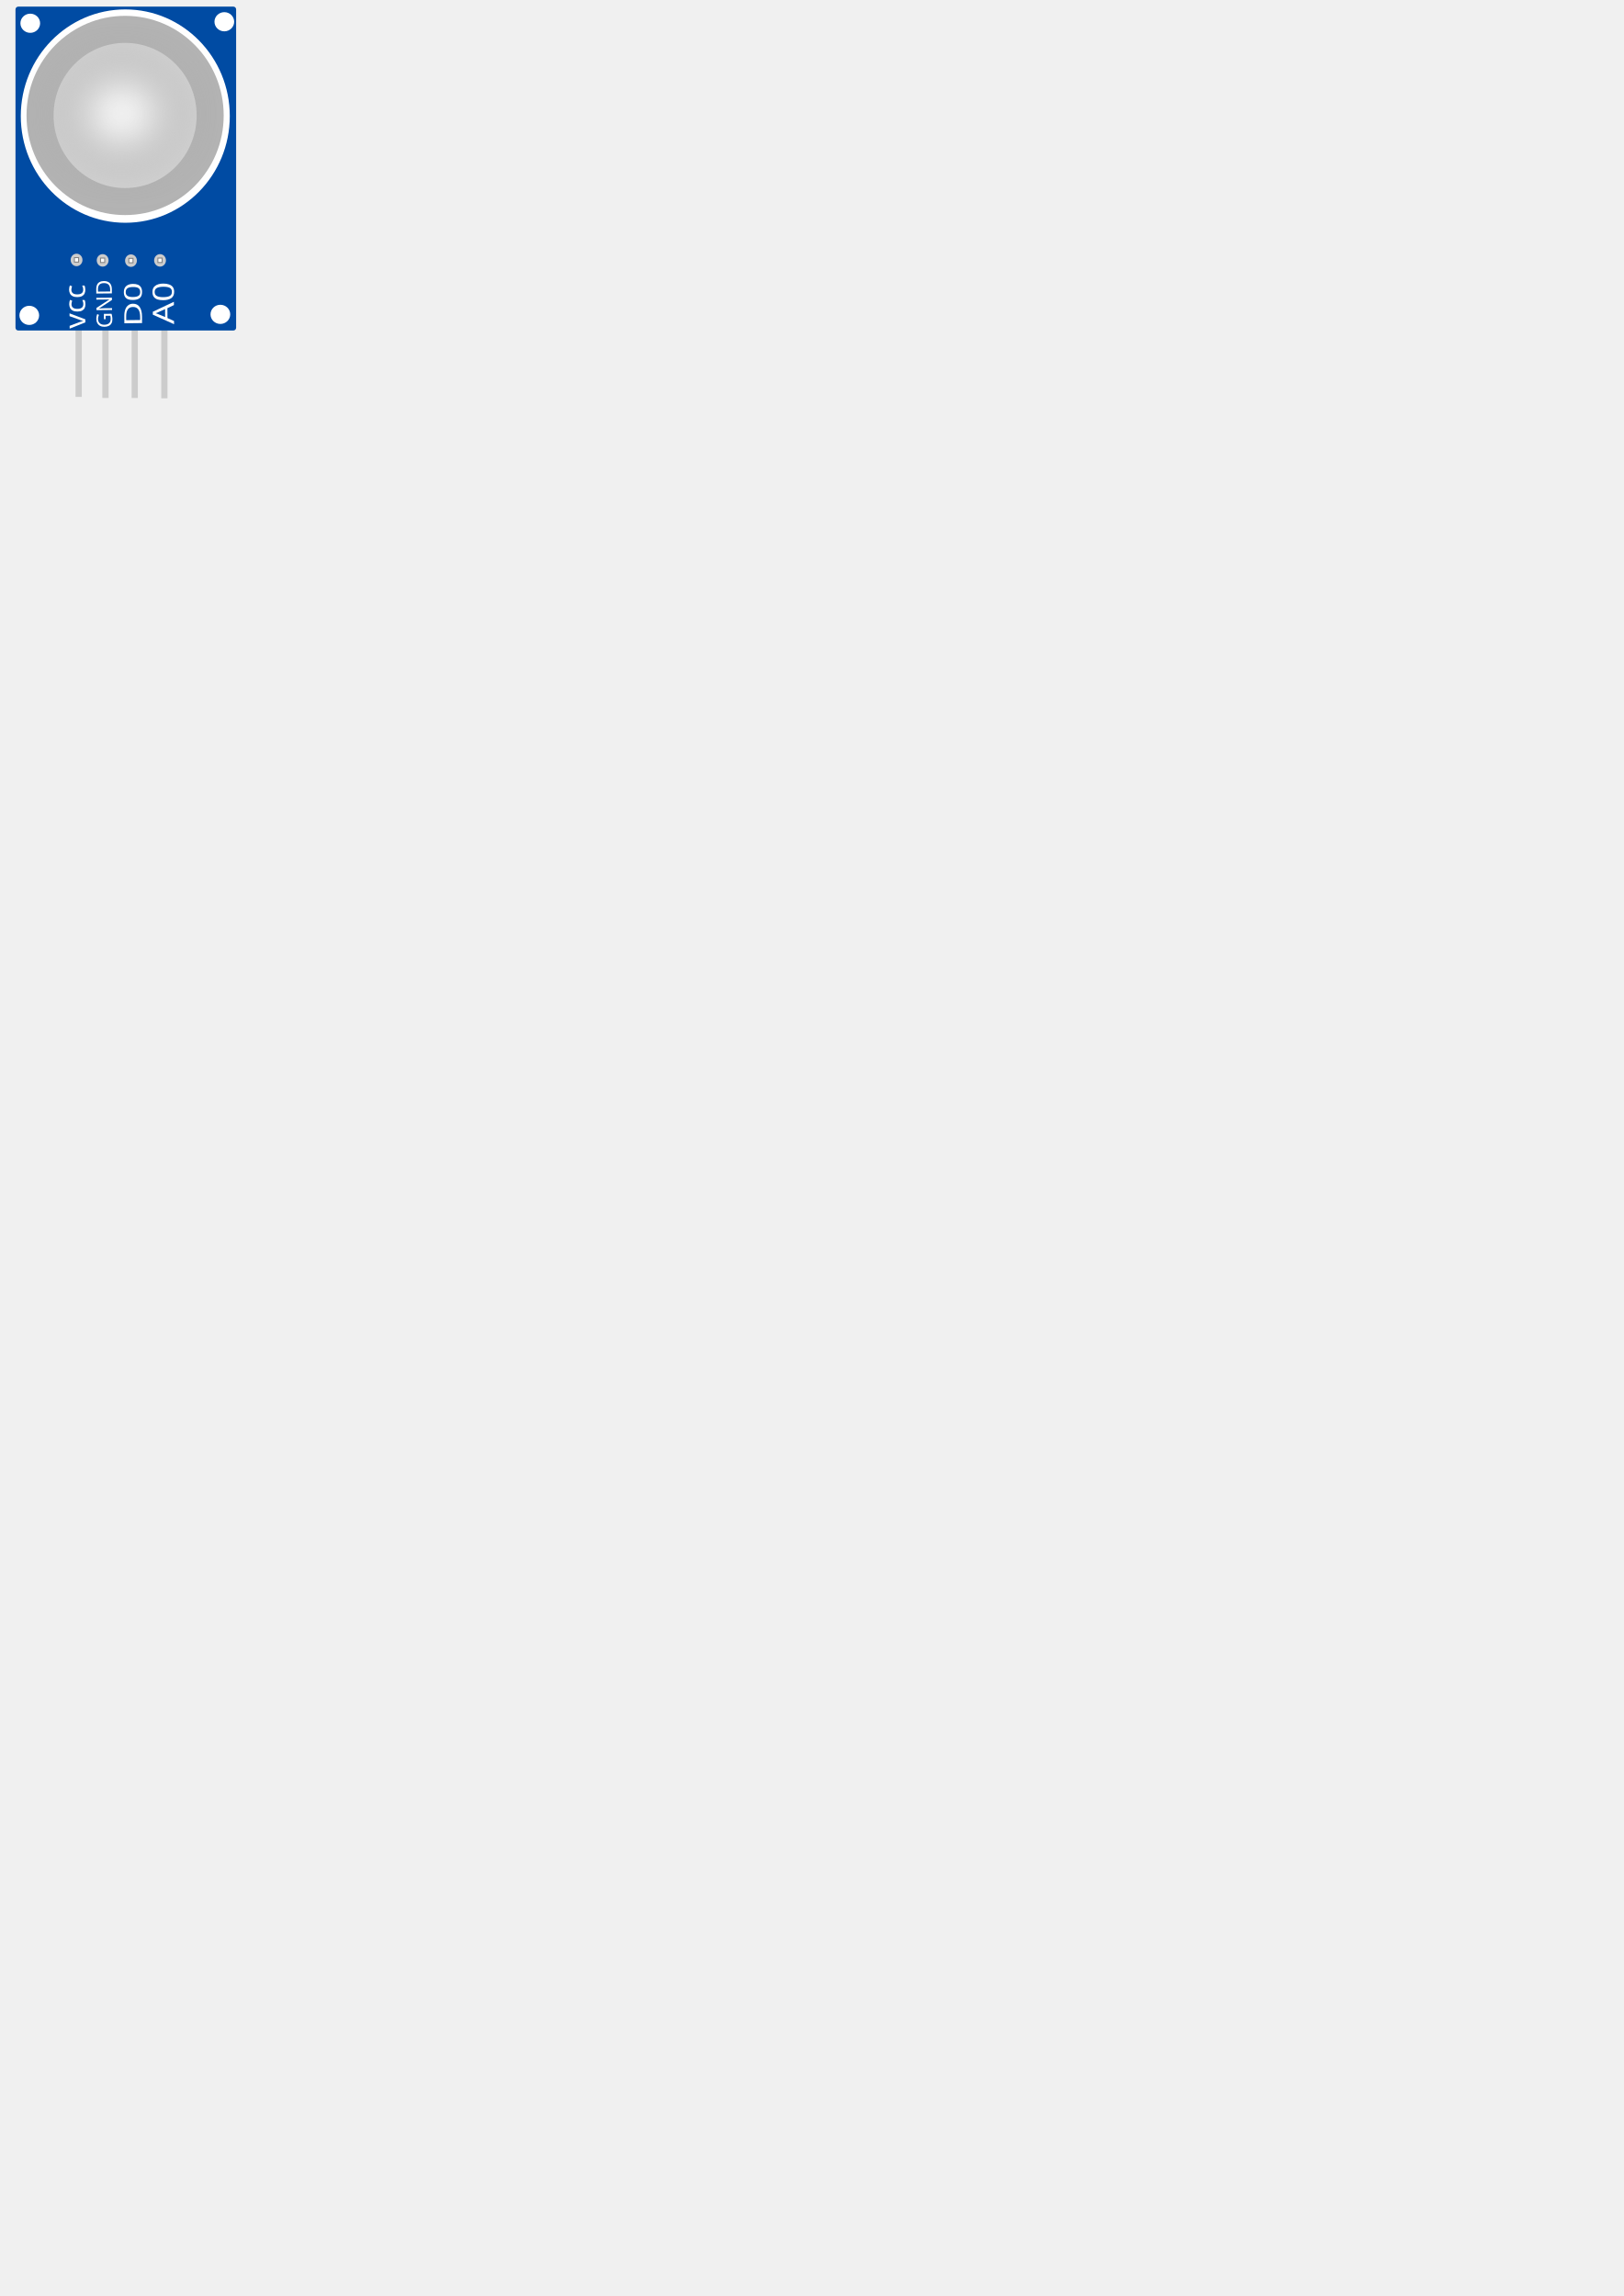
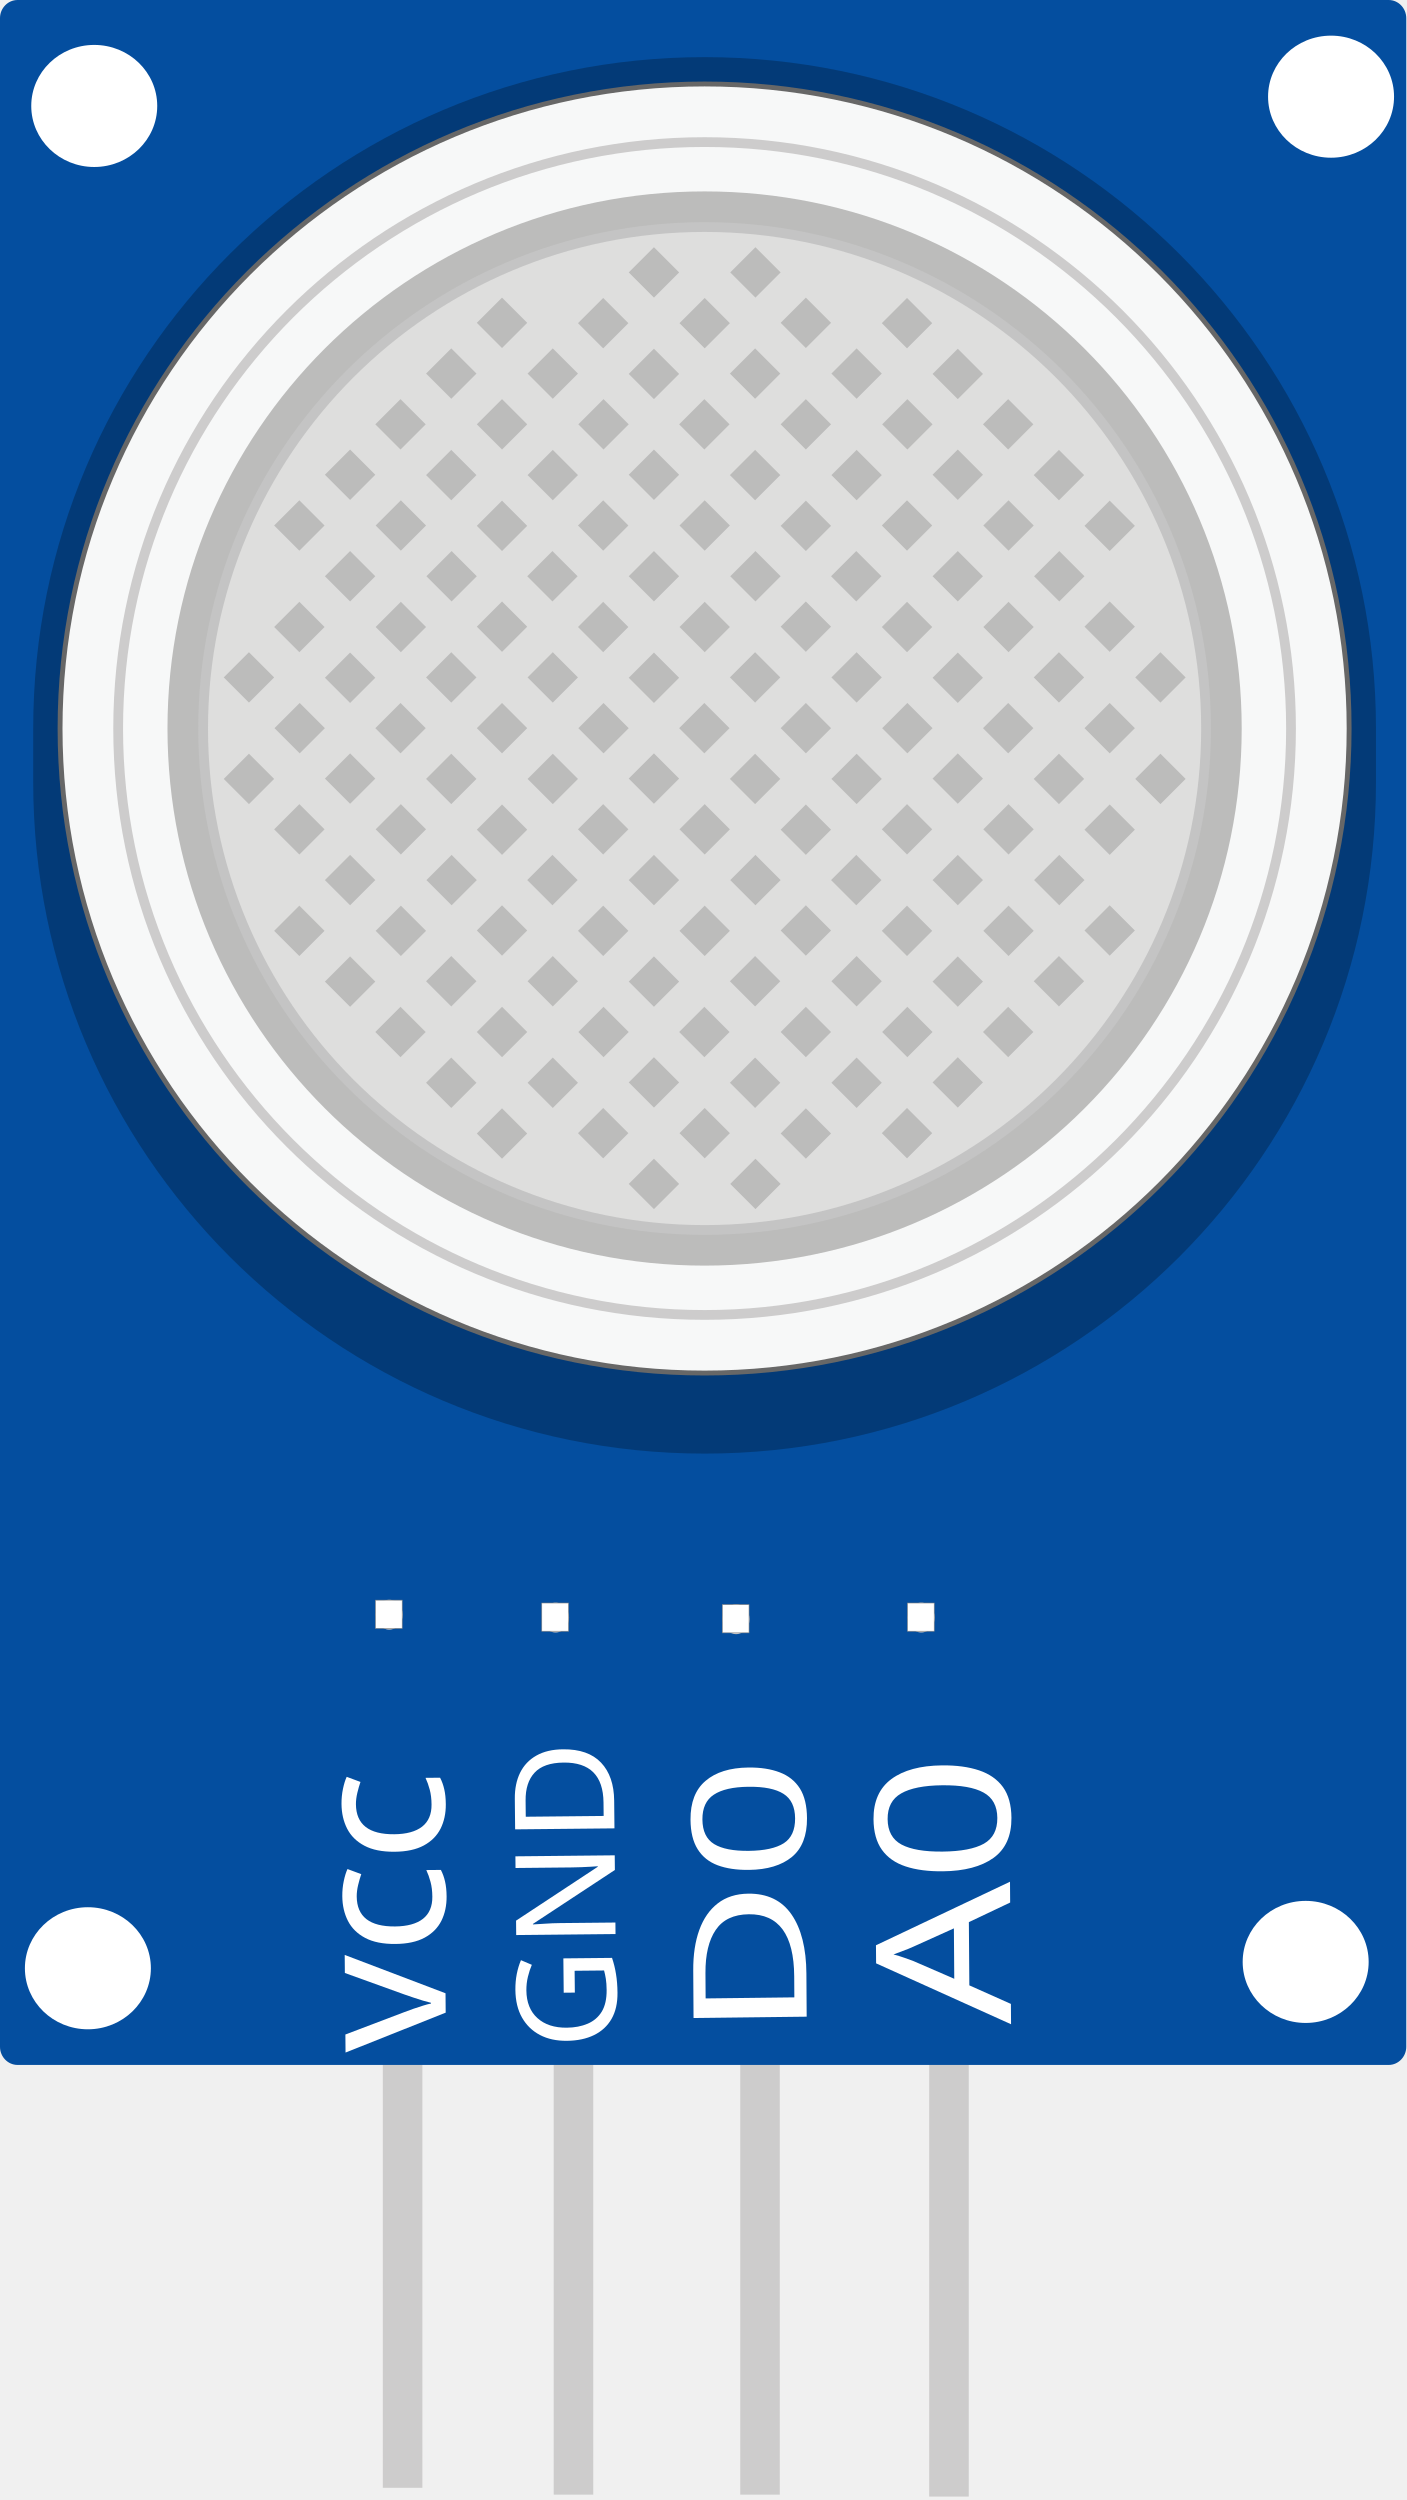
- <svg xmlns="http://www.w3.org/2000/svg" xmlns:ns1="http://www.openswatchbook.org/uri/2009/osb" width="210mm" height="297mm" viewBox="0 0 210 297" version="1.1" id="svg3241">
-   <defs id="defs3235">
-     <linearGradient id="linearGradient3845" ns1:paint="solid">
-       <stop style="stop-color:#f1eeee;stop-opacity:1;" offset="0" id="stop3843" />
-     </linearGradient>
-     <filter style="color-interpolation-filters:sRGB" id="filter3099" x="-0.583" width="2.166" y="-0.562" height="2.124">
-       <feGaussianBlur stdDeviation="8.632" id="feGaussianBlur3101" />
-     </filter>
-   </defs>
-   <g id="layer1">
-     <g id="g4967">
-       <rect ry="0" y="39.123" x="9.771" height="12.22" width="0.805" id="rect817" style="opacity:1;fill:#cccccc;fill-opacity:1;stroke:none;stroke-width:2.439;stroke-linejoin:bevel;stroke-miterlimit:10;stroke-dasharray:none;stroke-opacity:1;paint-order:markers fill stroke" />
-       <rect ry="0" y="39.261" x="13.239" height="12.22" width="0.805" id="rect817-0" style="opacity:1;fill:#cccccc;fill-opacity:1;stroke:none;stroke-width:2.439;stroke-linejoin:bevel;stroke-miterlimit:10;stroke-dasharray:none;stroke-opacity:1;paint-order:markers fill stroke" />
-       <rect ry="0" y="39.261" x="17.023" height="12.22" width="0.805" id="rect817-7" style="opacity:1;fill:#cccccc;fill-opacity:1;stroke:none;stroke-width:2.439;stroke-linejoin:bevel;stroke-miterlimit:10;stroke-dasharray:none;stroke-opacity:1;paint-order:markers fill stroke" />
-       <rect ry="0" y="39.302" x="20.856" height="12.22" width="0.805" id="rect817-9" style="opacity:1;fill:#cccccc;fill-opacity:1;stroke:none;stroke-width:2.439;stroke-linejoin:bevel;stroke-miterlimit:10;stroke-dasharray:none;stroke-opacity:1;paint-order:markers fill stroke" />
-       <rect ry="0.365" rx="0.357" y="0.856" x="2.003" height="41.897" width="28.537" id="rect3786" style="opacity:1;fill:#004ba3;fill-opacity:1;stroke:none;stroke-width:0.361;stroke-linecap:round;stroke-linejoin:round;stroke-miterlimit:10;stroke-dasharray:none;stroke-opacity:1;paint-order:normal" />
-       <ellipse ry="1.24" rx="1.274" cy="3.009" cx="3.914" id="path3794" style="opacity:1;fill:#ffffff;fill-opacity:1;stroke:none;stroke-width:0.361;stroke-linecap:round;stroke-linejoin:round;stroke-miterlimit:10;stroke-dasharray:none;stroke-opacity:1;paint-order:normal" />
-       <ellipse ry="1.24" rx="1.274" cy="2.813" cx="29.012" id="path3794-9" style="opacity:1;fill:#ffffff;fill-opacity:1;stroke:none;stroke-width:0.361;stroke-linecap:round;stroke-linejoin:round;stroke-miterlimit:10;stroke-dasharray:none;stroke-opacity:1;paint-order:normal" />
-       <ellipse ry="1.24" rx="1.274" cy="40.795" cx="3.787" id="path3794-8" style="opacity:1;fill:#ffffff;fill-opacity:1;stroke:none;stroke-width:0.361;stroke-linecap:round;stroke-linejoin:round;stroke-miterlimit:10;stroke-dasharray:none;stroke-opacity:1;paint-order:normal" />
-       <ellipse ry="1.24" rx="1.274" cy="40.664" cx="28.502" id="path3794-6" style="opacity:1;fill:#ffffff;fill-opacity:1;stroke:none;stroke-width:0.361;stroke-linecap:round;stroke-linejoin:round;stroke-miterlimit:10;stroke-dasharray:none;stroke-opacity:1;paint-order:normal" />
-       <ellipse ry="13.424" rx="13.141" cy="15.017" cx="16.205" id="path3823" style="opacity:1;fill:#ffffff;fill-opacity:1;stroke:#ffffff;stroke-width:0.75;stroke-linecap:butt;stroke-linejoin:bevel;stroke-miterlimit:10;stroke-dasharray:none;stroke-opacity:1;paint-order:normal" />
-       <ellipse ry="11.137" rx="11.001" cy="14.935" cx="16.181" id="path3823-4" style="opacity:1;fill:#d2d2d2;fill-opacity:1;stroke:#b3b3b3;stroke-width:3.499;stroke-linecap:round;stroke-linejoin:round;stroke-miterlimit:10;stroke-dasharray:none;stroke-opacity:1;paint-order:normal" />
-       <text transform="matrix(-0.00867227,-1.012138,0.987931,-0.00888477,0,0)" id="text1461" y="10.813" x="-42.08" style="font-style:normal;font-weight:normal;font-size:3.851px;line-height:1.25;font-family:sans-serif;letter-spacing:0px;word-spacing:0px;fill:#ffffff;fill-opacity:1;stroke:none;stroke-width:0.181" xml:space="preserve">
-         <tspan style="font-size:3.851px;fill:#ffffff;stroke-width:0.181" y="10.813" x="-42.08" id="tspan1459">vcc</tspan>
-       </text>
-       <text transform="matrix(-0.00751634,-1.167795,0.8562488,-0.01025116,0,0)" id="text1461-6" y="21.14" x="-36.333" style="font-style:normal;font-weight:normal;font-size:3.755px;line-height:1.25;font-family:sans-serif;letter-spacing:0px;word-spacing:0px;fill:#ffffff;fill-opacity:1;stroke:none;stroke-width:0.156" xml:space="preserve">
-         <tspan style="fill:#ffffff;stroke-width:0.156" y="21.14" x="-36.333" id="tspan1459-3">D0</tspan>
-       </text>
-       <text transform="matrix(-0.00804412,-1.091176,0.9163717,-0.00957858,0,0)" id="text1461-7" y="24.229" x="-38.645" style="font-style:normal;font-weight:normal;font-size:4.155px;line-height:1.25;font-family:sans-serif;letter-spacing:0px;word-spacing:0px;fill:#ffffff;fill-opacity:1;stroke:none;stroke-width:0.173" xml:space="preserve">
-         <tspan style="fill:#ffffff;stroke-width:0.173" y="24.229" x="-38.645" id="tspan1459-05">A0</tspan>
-       </text>
-       <g id="g1437-0" transform="matrix(0.3581194,0,0,0.3776855,-39.96524,13.51292)">
-         <circle style="opacity:1;fill:#cccccc;fill-opacity:1;stroke:none;stroke-width:3.629;stroke-linejoin:bevel;stroke-miterlimit:10;stroke-dasharray:none;stroke-opacity:1;paint-order:markers fill stroke" id="path1507-0" cx="139.247" cy="53.25" r="2.138" />
-         <rect style="opacity:1;fill:#ffffff;fill-opacity:1;stroke:#808080;stroke-width:0.335;stroke-linecap:butt;stroke-linejoin:miter;stroke-miterlimit:10;stroke-dasharray:none;stroke-opacity:1;paint-order:normal" id="rect815-3" width="1.518" height="1.518" x="138.469" y="52.466" ry="0" />
-       </g>
-       <g id="g1437-0-8" transform="matrix(0.3581194,0,0,0.3776855,-36.58919,13.56958)">
-         <circle style="opacity:1;fill:#cccccc;fill-opacity:1;stroke:none;stroke-width:3.629;stroke-linejoin:bevel;stroke-miterlimit:10;stroke-dasharray:none;stroke-opacity:1;paint-order:markers fill stroke" id="path1507-0-0" cx="139.247" cy="53.25" r="2.138" />
-         <rect style="opacity:1;fill:#ffffff;fill-opacity:1;stroke:#808080;stroke-width:0.335;stroke-linecap:butt;stroke-linejoin:miter;stroke-miterlimit:10;stroke-dasharray:none;stroke-opacity:1;paint-order:normal" id="rect815-3-0" width="1.518" height="1.518" x="138.469" y="52.466" ry="0" />
-       </g>
-       <g id="g1437-0-83" transform="matrix(0.3581194,0,0,0.3776855,-32.92649,13.60221)">
-         <circle style="opacity:1;fill:#cccccc;fill-opacity:1;stroke:none;stroke-width:3.629;stroke-linejoin:bevel;stroke-miterlimit:10;stroke-dasharray:none;stroke-opacity:1;paint-order:markers fill stroke" id="path1507-0-3" cx="139.247" cy="53.25" r="2.138" />
-         <rect style="opacity:1;fill:#ffffff;fill-opacity:1;stroke:#808080;stroke-width:0.335;stroke-linecap:butt;stroke-linejoin:miter;stroke-miterlimit:10;stroke-dasharray:none;stroke-opacity:1;paint-order:normal" id="rect815-3-8" width="1.518" height="1.518" x="138.469" y="52.466" ry="0" />
-       </g>
-       <g id="g1437-0-0" transform="matrix(0.3581194,0,0,0.3776855,-29.16824,13.56958)">
-         <circle style="opacity:1;fill:#cccccc;fill-opacity:1;stroke:none;stroke-width:3.629;stroke-linejoin:bevel;stroke-miterlimit:10;stroke-dasharray:none;stroke-opacity:1;paint-order:markers fill stroke" id="path1507-0-4" cx="139.247" cy="53.25" r="2.138" />
-         <rect style="opacity:1;fill:#ffffff;fill-opacity:1;stroke:#808080;stroke-width:0.335;stroke-linecap:butt;stroke-linejoin:miter;stroke-miterlimit:10;stroke-dasharray:none;stroke-opacity:1;paint-order:normal" id="rect815-3-5" width="1.518" height="1.518" x="138.469" y="52.466" ry="0" />
-       </g>
-       <ellipse transform="matrix(0.3459348,0.00231005,-0.00253783,0.3148857,0.853223,0.3456572)" style="opacity:1;fill:#ffffff;fill-opacity:1;stroke:#666666;stroke-width:3.629;stroke-linecap:butt;stroke-linejoin:bevel;stroke-miterlimit:10;stroke-dasharray:none;stroke-opacity:1;paint-order:normal;filter:url(#filter3099)" id="ellipse2561" cx="43.467" cy="45.173" rx="17.765" ry="18.426" />
-       <text transform="rotate(-90.5801)" id="text3619" y="14.087" x="-42.577" style="font-style:normal;font-weight:normal;font-size:2.822px;line-height:1.25;font-family:sans-serif;letter-spacing:0px;word-spacing:0px;fill:#ffffff;fill-opacity:1;stroke:none;stroke-width:0.265" xml:space="preserve">
-         <tspan style="font-size:2.822px;fill:#ffffff;stroke-width:0.265" y="14.087" x="-42.577" id="tspan3617">GND</tspan>
-       </text>
-     </g>
+ <svg xmlns="http://www.w3.org/2000/svg" version="1.0" id="Layer_1" x="0px" y="0px" viewBox="0 0 288 512" enable-background="new 0 0 288 512" xml:space="preserve">
+   <rect id="rect817" x="78.4" y="386.2" fill="#CDCCCC" width="8.1" height="123.3" />
+   <rect id="rect817-0" x="113.4" y="387.6" fill="#CDCCCC" width="8.1" height="123.3" />
+   <rect id="rect817-7" x="151.6" y="387.6" fill="#CDCCCC" width="8.1" height="123.3" />
+   <rect id="rect817-9" x="190.3" y="388" fill="#CDCCCC" width="8.1" height="123.3" />
+   <path id="rect3786" fill="#044E9F" d="M3.6,0h280.8c2,0,3.6,1.7,3.6,3.7v415.5c0,2-1.6,3.7-3.6,3.7H3.6c-2,0-3.6-1.7-3.6-3.7V3.7  C0,1.7,1.6,0,3.6,0z" />
+   <ellipse id="path3794" fill="#FFFFFF" cx="19.3" cy="21.7" rx="12.9" ry="12.5" />
+   <ellipse id="path3794-9" fill="#FFFFFF" cx="272.6" cy="19.8" rx="12.9" ry="12.5" />
+   <ellipse id="path3794-8" fill="#FFFFFF" cx="18" cy="403.1" rx="12.9" ry="12.5" />
+   <ellipse id="path3794-6" fill="#FFFFFF" cx="267.4" cy="401.8" rx="12.9" ry="12.5" />
+   <text transform="matrix(-8.777796e-003 -1.0245 1 -8.992903e-003 91.3453 420.1793)" fill="#FFFFFF" font-family="'ArialMT'" font-size="38.4">vcc</text>
+   <text transform="matrix(-8.777586e-003 -1.3637 0.9999 -1.197128e-002 165.2348 417.2975)" fill="#FFFFFF" font-family="'ArialMT'" font-size="32.452">D0</text>
+   <text transform="matrix(-8.777720e-003 -1.1907 0.9999 -1.045209e-002 207.0634 414.5684)" fill="#FFFFFF" font-family="'ArialMT'" font-size="38.424">A0</text>
+   <g id="g1437-0" transform="matrix(0.3581194,0,0,0.3776855,-39.96524,13.51292)">
+     <ellipse id="path1507-0" fill="#CDCCCC" cx="334.2" cy="839.8" rx="7.7" ry="8.1" />
+     <rect id="rect815-3" x="326.3" y="831.9" fill="#FFFFFF" stroke="#818181" stroke-width="0.335" stroke-miterlimit="10" width="15.3" height="15.3" />
+   </g>
+   <g id="g1437-0-8" transform="matrix(0.3581194,0,0,0.3776855,-36.58919,13.56958)">
+     <ellipse id="path1507-0-0" fill="#CDCCCC" cx="419.9" cy="841.2" rx="7.7" ry="8.1" />
+     <rect id="rect815-3-0" x="412" y="833.3" fill="#FFFFFF" stroke="#818181" stroke-width="0.335" stroke-miterlimit="10" width="15.3" height="15.3" />
+   </g>
+   <g id="g1437-0-83" transform="matrix(0.3581194,0,0,0.3776855,-32.92649,13.60221)">
+     <ellipse id="path1507-0-3" fill="#CDCCCC" cx="512.9" cy="842" rx="7.7" ry="8.1" />
+     <rect id="rect815-3-8" x="505" y="834.1" fill="#FFFFFF" stroke="#818181" stroke-width="0.335" stroke-miterlimit="10" width="15.3" height="15.3" />
+   </g>
+   <g id="g1437-0-0" transform="matrix(0.3581194,0,0,0.3776855,-29.16824,13.56958)">
+     <ellipse id="path1507-0-4" fill="#CDCCCC" cx="608.3" cy="841.2" rx="7.7" ry="8.1" />
+     <rect id="rect815-3-5" x="600.4" y="833.3" fill="#FFFFFF" stroke="#818181" stroke-width="0.335" stroke-miterlimit="10" width="15.3" height="15.3" />
+   </g>
+   <text transform="matrix(-1.012451e-002 -0.9999 0.9999 -1.012451e-002 126.2976 419.5908)" fill="#FFFFFF" font-family="'ArialMT'" font-size="28.482">GND</text>
+   <path opacity="0.25" fill="#010101" enable-background="new    " d="M6.8,149.2c0-75.9,61.6-137.5,137.5-137.5  s137.5,61.6,137.5,137.5v11c0,75.9-61.6,137.5-137.5,137.5S6.8,236.1,6.8,160.2V149.2z" />
+   <circle fill="#F7F8F8" stroke="#676767" cx="144.3" cy="149.2" r="132" />
+   <circle fill="#F7F8F8" stroke="#CDCCCC" stroke-width="2" cx="144.3" cy="149.2" r="120.1" />
+   <path fill="#BCBCBB" d="M34.3,149.2c0-60.8,49.2-110,110-110s110,49.2,110,110s-49.2,110-110,110S34.3,209.9,34.3,149.2z" />
+   <circle fill="#DEDEDD" stroke="#C4C4C4" stroke-width="2" cx="144.3" cy="149.2" r="102.7" />
+   <g transform="rotate(45)">
+     <rect x="174.5" y="-88.2" fill="#BCBCBB" width="7.3" height="7.3" />
+     <rect x="189.2" y="-88.2" fill="#BCBCBB" width="7.3" height="7.3" />
+     <rect x="203.8" y="-88.2" fill="#BCBCBB" width="7.3" height="7.3" />
+     <rect x="218.5" y="-88.2" fill="#BCBCBB" width="7.3" height="7.3" />
+     <rect x="233.2" y="-88.2" fill="#BCBCBB" width="7.3" height="7.3" />
+     <rect x="145.2" y="-73.6" fill="#BCBCBB" width="7.3" height="7.3" />
+     <rect x="159.8" y="-73.6" fill="#BCBCBB" width="7.3" height="7.3" />
+     <rect x="174.5" y="-73.6" fill="#BCBCBB" width="7.3" height="7.3" />
+     <rect x="189.2" y="-73.6" fill="#BCBCBB" width="7.3" height="7.3" />
+     <rect x="203.8" y="-73.6" fill="#BCBCBB" width="7.3" height="7.3" />
+     <rect x="218.5" y="-73.6" fill="#BCBCBB" width="7.3" height="7.3" />
+     <rect x="233.2" y="-73.6" fill="#BCBCBB" width="7.3" height="7.3" />
+     <rect x="247.8" y="-73.6" fill="#BCBCBB" width="7.3" height="7.3" />
+     <rect x="262.5" y="-73.6" fill="#BCBCBB" width="7.3" height="7.3" />
+     <rect x="130.5" y="-58.9" fill="#BCBCBB" width="7.3" height="7.3" />
+     <rect x="145.2" y="-58.9" fill="#BCBCBB" width="7.3" height="7.3" />
+     <rect x="159.8" y="-58.9" fill="#BCBCBB" width="7.3" height="7.3" />
+     <rect x="174.5" y="-58.9" fill="#BCBCBB" width="7.3" height="7.3" />
+     <rect x="189.2" y="-58.9" fill="#BCBCBB" width="7.3" height="7.3" />
+     <rect x="203.8" y="-58.9" fill="#BCBCBB" width="7.3" height="7.3" />
+     <rect x="218.5" y="-58.9" fill="#BCBCBB" width="7.3" height="7.3" />
+     <rect x="233.2" y="-58.9" fill="#BCBCBB" width="7.3" height="7.3" />
+     <rect x="247.8" y="-58.9" fill="#BCBCBB" width="7.3" height="7.3" />
+     <rect x="262.5" y="-58.9" fill="#BCBCBB" width="7.3" height="7.3" />
+     <rect x="277.2" y="-58.9" fill="#BCBCBB" width="7.3" height="7.3" />
+     <rect x="130.5" y="-44.2" fill="#BCBCBB" width="7.3" height="7.3" />
+     <rect x="145.2" y="-44.2" fill="#BCBCBB" width="7.3" height="7.3" />
+     <rect x="159.8" y="-44.2" fill="#BCBCBB" width="7.3" height="7.3" />
+     <rect x="174.5" y="-44.2" fill="#BCBCBB" width="7.3" height="7.3" />
+     <rect x="189.2" y="-44.2" fill="#BCBCBB" width="7.3" height="7.3" />
+     <rect x="203.8" y="-44.2" fill="#BCBCBB" width="7.3" height="7.3" />
+     <rect x="218.5" y="-44.2" fill="#BCBCBB" width="7.3" height="7.3" />
+     <rect x="233.2" y="-44.2" fill="#BCBCBB" width="7.3" height="7.3" />
+     <rect x="247.8" y="-44.2" fill="#BCBCBB" width="7.3" height="7.3" />
+     <rect x="262.5" y="-44.2" fill="#BCBCBB" width="7.3" height="7.3" />
+     <rect x="277.2" y="-44.2" fill="#BCBCBB" width="7.3" height="7.3" />
+     <rect x="115.8" y="-29.6" fill="#BCBCBB" width="7.3" height="7.3" />
+     <rect x="130.5" y="-29.6" fill="#BCBCBB" width="7.3" height="7.3" />
+     <rect x="145.2" y="-29.6" fill="#BCBCBB" width="7.3" height="7.3" />
+     <rect x="159.8" y="-29.6" fill="#BCBCBB" width="7.3" height="7.3" />
+     <rect x="174.5" y="-29.6" fill="#BCBCBB" width="7.3" height="7.3" />
+     <rect x="189.2" y="-29.6" fill="#BCBCBB" width="7.3" height="7.3" />
+     <rect x="203.8" y="-29.6" fill="#BCBCBB" width="7.3" height="7.3" />
+     <rect x="218.5" y="-29.6" fill="#BCBCBB" width="7.3" height="7.3" />
+     <rect x="233.2" y="-29.6" fill="#BCBCBB" width="7.3" height="7.3" />
+     <rect x="247.8" y="-29.6" fill="#BCBCBB" width="7.3" height="7.3" />
+     <rect x="262.5" y="-29.6" fill="#BCBCBB" width="7.3" height="7.3" />
+     <rect x="277.2" y="-29.6" fill="#BCBCBB" width="7.3" height="7.3" />
+     <rect x="291.8" y="-29.6" fill="#BCBCBB" width="7.3" height="7.3" />
+     <rect x="115.8" y="-14.9" fill="#BCBCBB" width="7.3" height="7.3" />
+     <rect x="130.5" y="-14.9" fill="#BCBCBB" width="7.3" height="7.3" />
+     <rect x="145.2" y="-14.9" fill="#BCBCBB" width="7.3" height="7.3" />
+     <rect x="159.8" y="-14.9" fill="#BCBCBB" width="7.3" height="7.3" />
+     <rect x="174.5" y="-14.9" fill="#BCBCBB" width="7.3" height="7.3" />
+     <rect x="189.2" y="-14.9" fill="#BCBCBB" width="7.3" height="7.3" />
+     <rect x="203.8" y="-14.9" fill="#BCBCBB" width="7.3" height="7.3" />
+     <rect x="218.5" y="-14.9" fill="#BCBCBB" width="7.3" height="7.3" />
+     <rect x="233.2" y="-14.9" fill="#BCBCBB" width="7.3" height="7.3" />
+     <rect x="247.8" y="-14.9" fill="#BCBCBB" width="7.3" height="7.3" />
+     <rect x="262.5" y="-14.9" fill="#BCBCBB" width="7.3" height="7.3" />
+     <rect x="277.2" y="-14.9" fill="#BCBCBB" width="7.3" height="7.3" />
+     <rect x="291.8" y="-14.9" fill="#BCBCBB" width="7.3" height="7.3" />
+     <rect x="115.8" y="-0.2" fill="#BCBCBB" width="7.3" height="7.3" />
+     <rect x="130.5" y="-0.2" fill="#BCBCBB" width="7.3" height="7.3" />
+     <rect x="145.2" y="-0.2" fill="#BCBCBB" width="7.3" height="7.3" />
+     <rect x="159.8" y="-0.2" fill="#BCBCBB" width="7.3" height="7.3" />
+     <rect x="174.5" y="-0.2" fill="#BCBCBB" width="7.3" height="7.3" />
+     <rect x="189.2" y="-0.2" fill="#BCBCBB" width="7.3" height="7.3" />
+     <rect x="203.8" y="-0.2" fill="#BCBCBB" width="7.3" height="7.3" />
+     <rect x="218.5" y="-0.2" fill="#BCBCBB" width="7.3" height="7.3" />
+     <rect x="233.2" y="-0.2" fill="#BCBCBB" width="7.3" height="7.3" />
+     <rect x="247.8" y="-0.2" fill="#BCBCBB" width="7.3" height="7.3" />
+     <rect x="262.5" y="-0.2" fill="#BCBCBB" width="7.3" height="7.3" />
+     <rect x="277.2" y="-0.2" fill="#BCBCBB" width="7.3" height="7.3" />
+     <rect x="291.8" y="-0.2" fill="#BCBCBB" width="7.3" height="7.3" />
+     <rect x="115.8" y="14.4" fill="#BCBCBB" width="7.3" height="7.3" />
+     <rect x="130.5" y="14.4" fill="#BCBCBB" width="7.3" height="7.3" />
+     <rect x="145.2" y="14.4" fill="#BCBCBB" width="7.3" height="7.3" />
+     <rect x="159.8" y="14.4" fill="#BCBCBB" width="7.3" height="7.3" />
+     <rect x="174.5" y="14.4" fill="#BCBCBB" width="7.3" height="7.3" />
+     <rect x="189.2" y="14.4" fill="#BCBCBB" width="7.3" height="7.3" />
+     <rect x="203.8" y="14.4" fill="#BCBCBB" width="7.3" height="7.3" />
+     <rect x="218.5" y="14.4" fill="#BCBCBB" width="7.3" height="7.3" />
+     <rect x="233.2" y="14.4" fill="#BCBCBB" width="7.3" height="7.3" />
+     <rect x="247.8" y="14.4" fill="#BCBCBB" width="7.3" height="7.3" />
+     <rect x="262.5" y="14.4" fill="#BCBCBB" width="7.3" height="7.3" />
+     <rect x="277.2" y="14.4" fill="#BCBCBB" width="7.3" height="7.3" />
+     <rect x="291.8" y="14.4" fill="#BCBCBB" width="7.3" height="7.3" />
+     <rect x="115.8" y="29.1" fill="#BCBCBB" width="7.3" height="7.3" />
+     <rect x="130.5" y="29.1" fill="#BCBCBB" width="7.3" height="7.3" />
+     <rect x="145.2" y="29.1" fill="#BCBCBB" width="7.3" height="7.3" />
+     <rect x="159.8" y="29.1" fill="#BCBCBB" width="7.3" height="7.3" />
+     <rect x="174.5" y="29.1" fill="#BCBCBB" width="7.3" height="7.3" />
+     <rect x="189.2" y="29.1" fill="#BCBCBB" width="7.3" height="7.3" />
+     <rect x="203.8" y="29.1" fill="#BCBCBB" width="7.3" height="7.3" />
+     <rect x="218.5" y="29.1" fill="#BCBCBB" width="7.3" height="7.3" />
+     <rect x="233.2" y="29.1" fill="#BCBCBB" width="7.3" height="7.3" />
+     <rect x="247.8" y="29.1" fill="#BCBCBB" width="7.3" height="7.3" />
+     <rect x="262.5" y="29.1" fill="#BCBCBB" width="7.3" height="7.3" />
+     <rect x="277.2" y="29.1" fill="#BCBCBB" width="7.3" height="7.3" />
+     <rect x="291.8" y="29.1" fill="#BCBCBB" width="7.3" height="7.3" />
+     <rect x="130.5" y="43.8" fill="#BCBCBB" width="7.3" height="7.3" />
+     <rect x="145.2" y="43.8" fill="#BCBCBB" width="7.3" height="7.3" />
+     <rect x="159.8" y="43.8" fill="#BCBCBB" width="7.3" height="7.3" />
+     <rect x="174.5" y="43.8" fill="#BCBCBB" width="7.3" height="7.3" />
+     <rect x="189.2" y="43.8" fill="#BCBCBB" width="7.3" height="7.3" />
+     <rect x="203.8" y="43.8" fill="#BCBCBB" width="7.3" height="7.3" />
+     <rect x="218.5" y="43.8" fill="#BCBCBB" width="7.3" height="7.3" />
+     <rect x="233.2" y="43.8" fill="#BCBCBB" width="7.3" height="7.3" />
+     <rect x="247.8" y="43.8" fill="#BCBCBB" width="7.3" height="7.3" />
+     <rect x="262.5" y="43.8" fill="#BCBCBB" width="7.3" height="7.3" />
+     <rect x="277.2" y="43.8" fill="#BCBCBB" width="7.3" height="7.3" />
+     <rect x="130.5" y="58.4" fill="#BCBCBB" width="7.3" height="7.3" />
+     <rect x="145.2" y="58.4" fill="#BCBCBB" width="7.3" height="7.3" />
+     <rect x="159.8" y="58.4" fill="#BCBCBB" width="7.3" height="7.3" />
+     <rect x="174.5" y="58.4" fill="#BCBCBB" width="7.3" height="7.3" />
+     <rect x="189.2" y="58.4" fill="#BCBCBB" width="7.3" height="7.3" />
+     <rect x="203.8" y="58.4" fill="#BCBCBB" width="7.3" height="7.3" />
+     <rect x="218.5" y="58.4" fill="#BCBCBB" width="7.3" height="7.3" />
+     <rect x="233.2" y="58.4" fill="#BCBCBB" width="7.3" height="7.3" />
+     <rect x="247.8" y="58.4" fill="#BCBCBB" width="7.3" height="7.3" />
+     <rect x="262.5" y="58.4" fill="#BCBCBB" width="7.3" height="7.3" />
+     <rect x="277.2" y="58.4" fill="#BCBCBB" width="7.3" height="7.3" />
+     <rect x="145.2" y="73.1" fill="#BCBCBB" width="7.3" height="7.3" />
+     <rect x="159.8" y="73.1" fill="#BCBCBB" width="7.3" height="7.3" />
+     <rect x="174.5" y="73.1" fill="#BCBCBB" width="7.3" height="7.3" />
+     <rect x="189.2" y="73.1" fill="#BCBCBB" width="7.3" height="7.3" />
+     <rect x="203.8" y="73.1" fill="#BCBCBB" width="7.3" height="7.3" />
+     <rect x="218.5" y="73.1" fill="#BCBCBB" width="7.3" height="7.3" />
+     <rect x="233.2" y="73.1" fill="#BCBCBB" width="7.3" height="7.3" />
+     <rect x="247.8" y="73.1" fill="#BCBCBB" width="7.3" height="7.3" />
+     <rect x="262.5" y="73.1" fill="#BCBCBB" width="7.3" height="7.3" />
+     <rect x="174.5" y="87.8" fill="#BCBCBB" width="7.3" height="7.3" />
+     <rect x="189.2" y="87.8" fill="#BCBCBB" width="7.3" height="7.3" />
+     <rect x="203.8" y="87.8" fill="#BCBCBB" width="7.3" height="7.3" />
+     <rect x="218.5" y="87.8" fill="#BCBCBB" width="7.3" height="7.3" />
+     <rect x="233.2" y="87.8" fill="#BCBCBB" width="7.3" height="7.3" />
  </g>
</svg>
